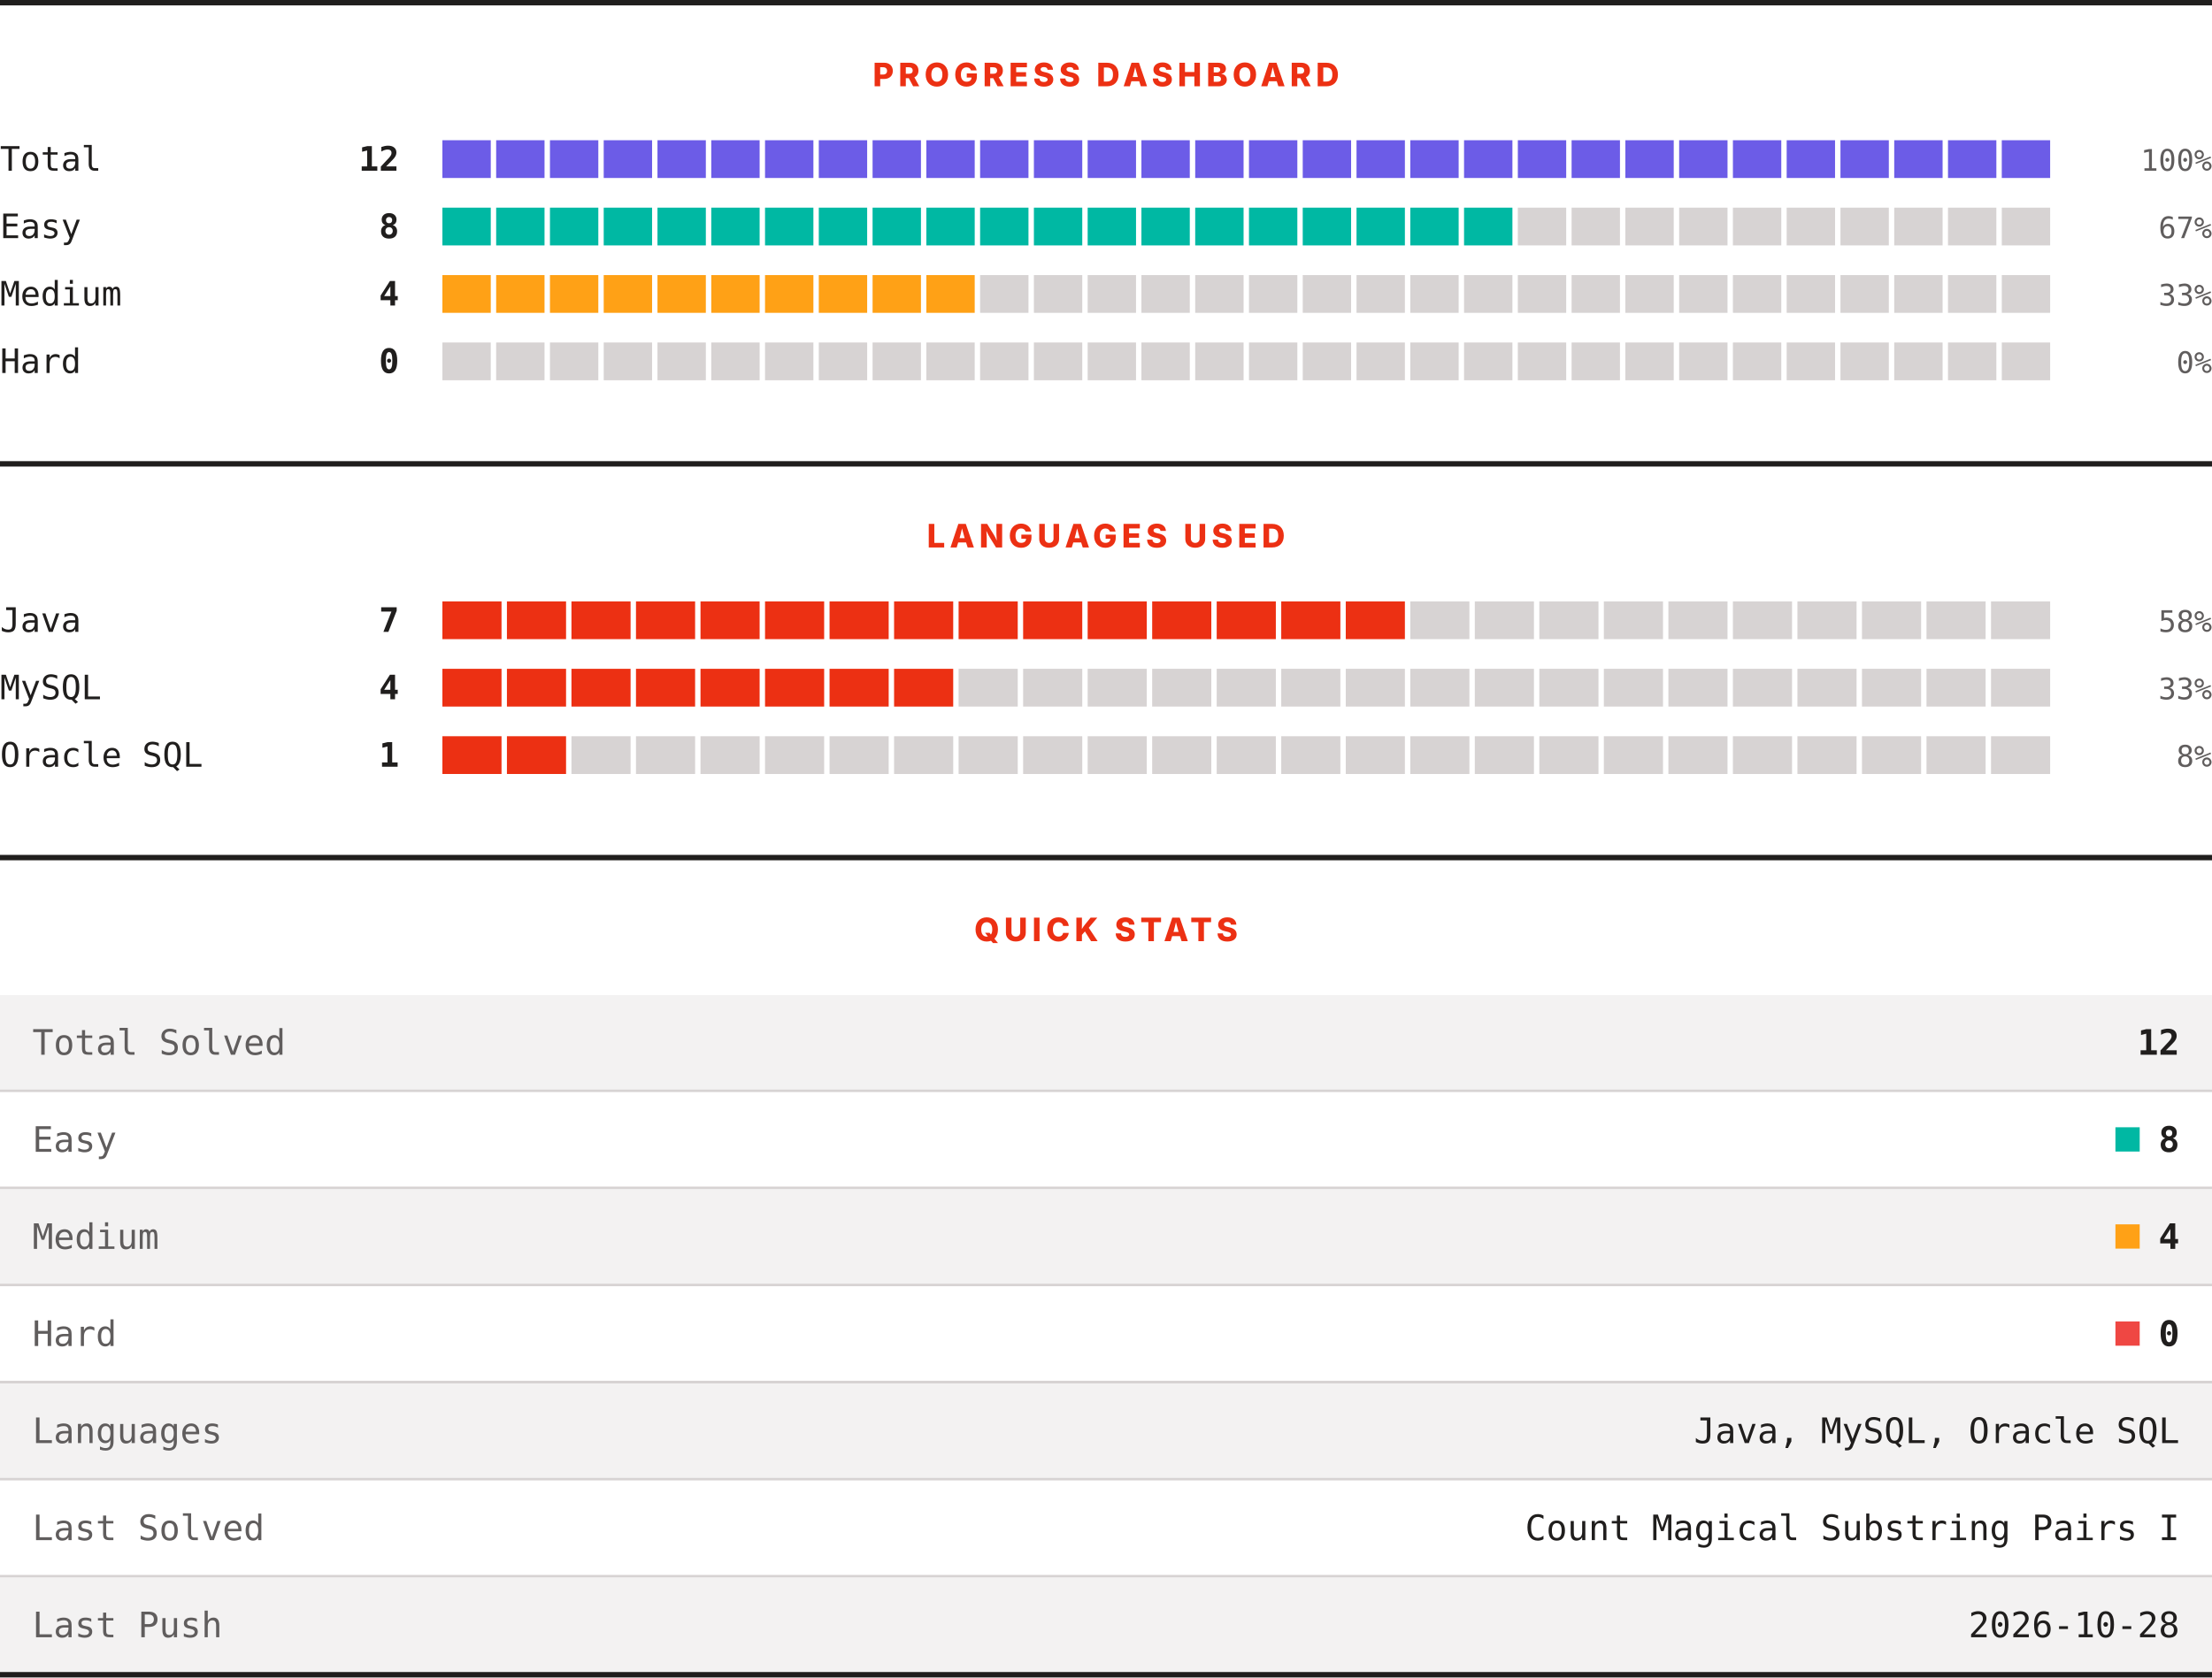
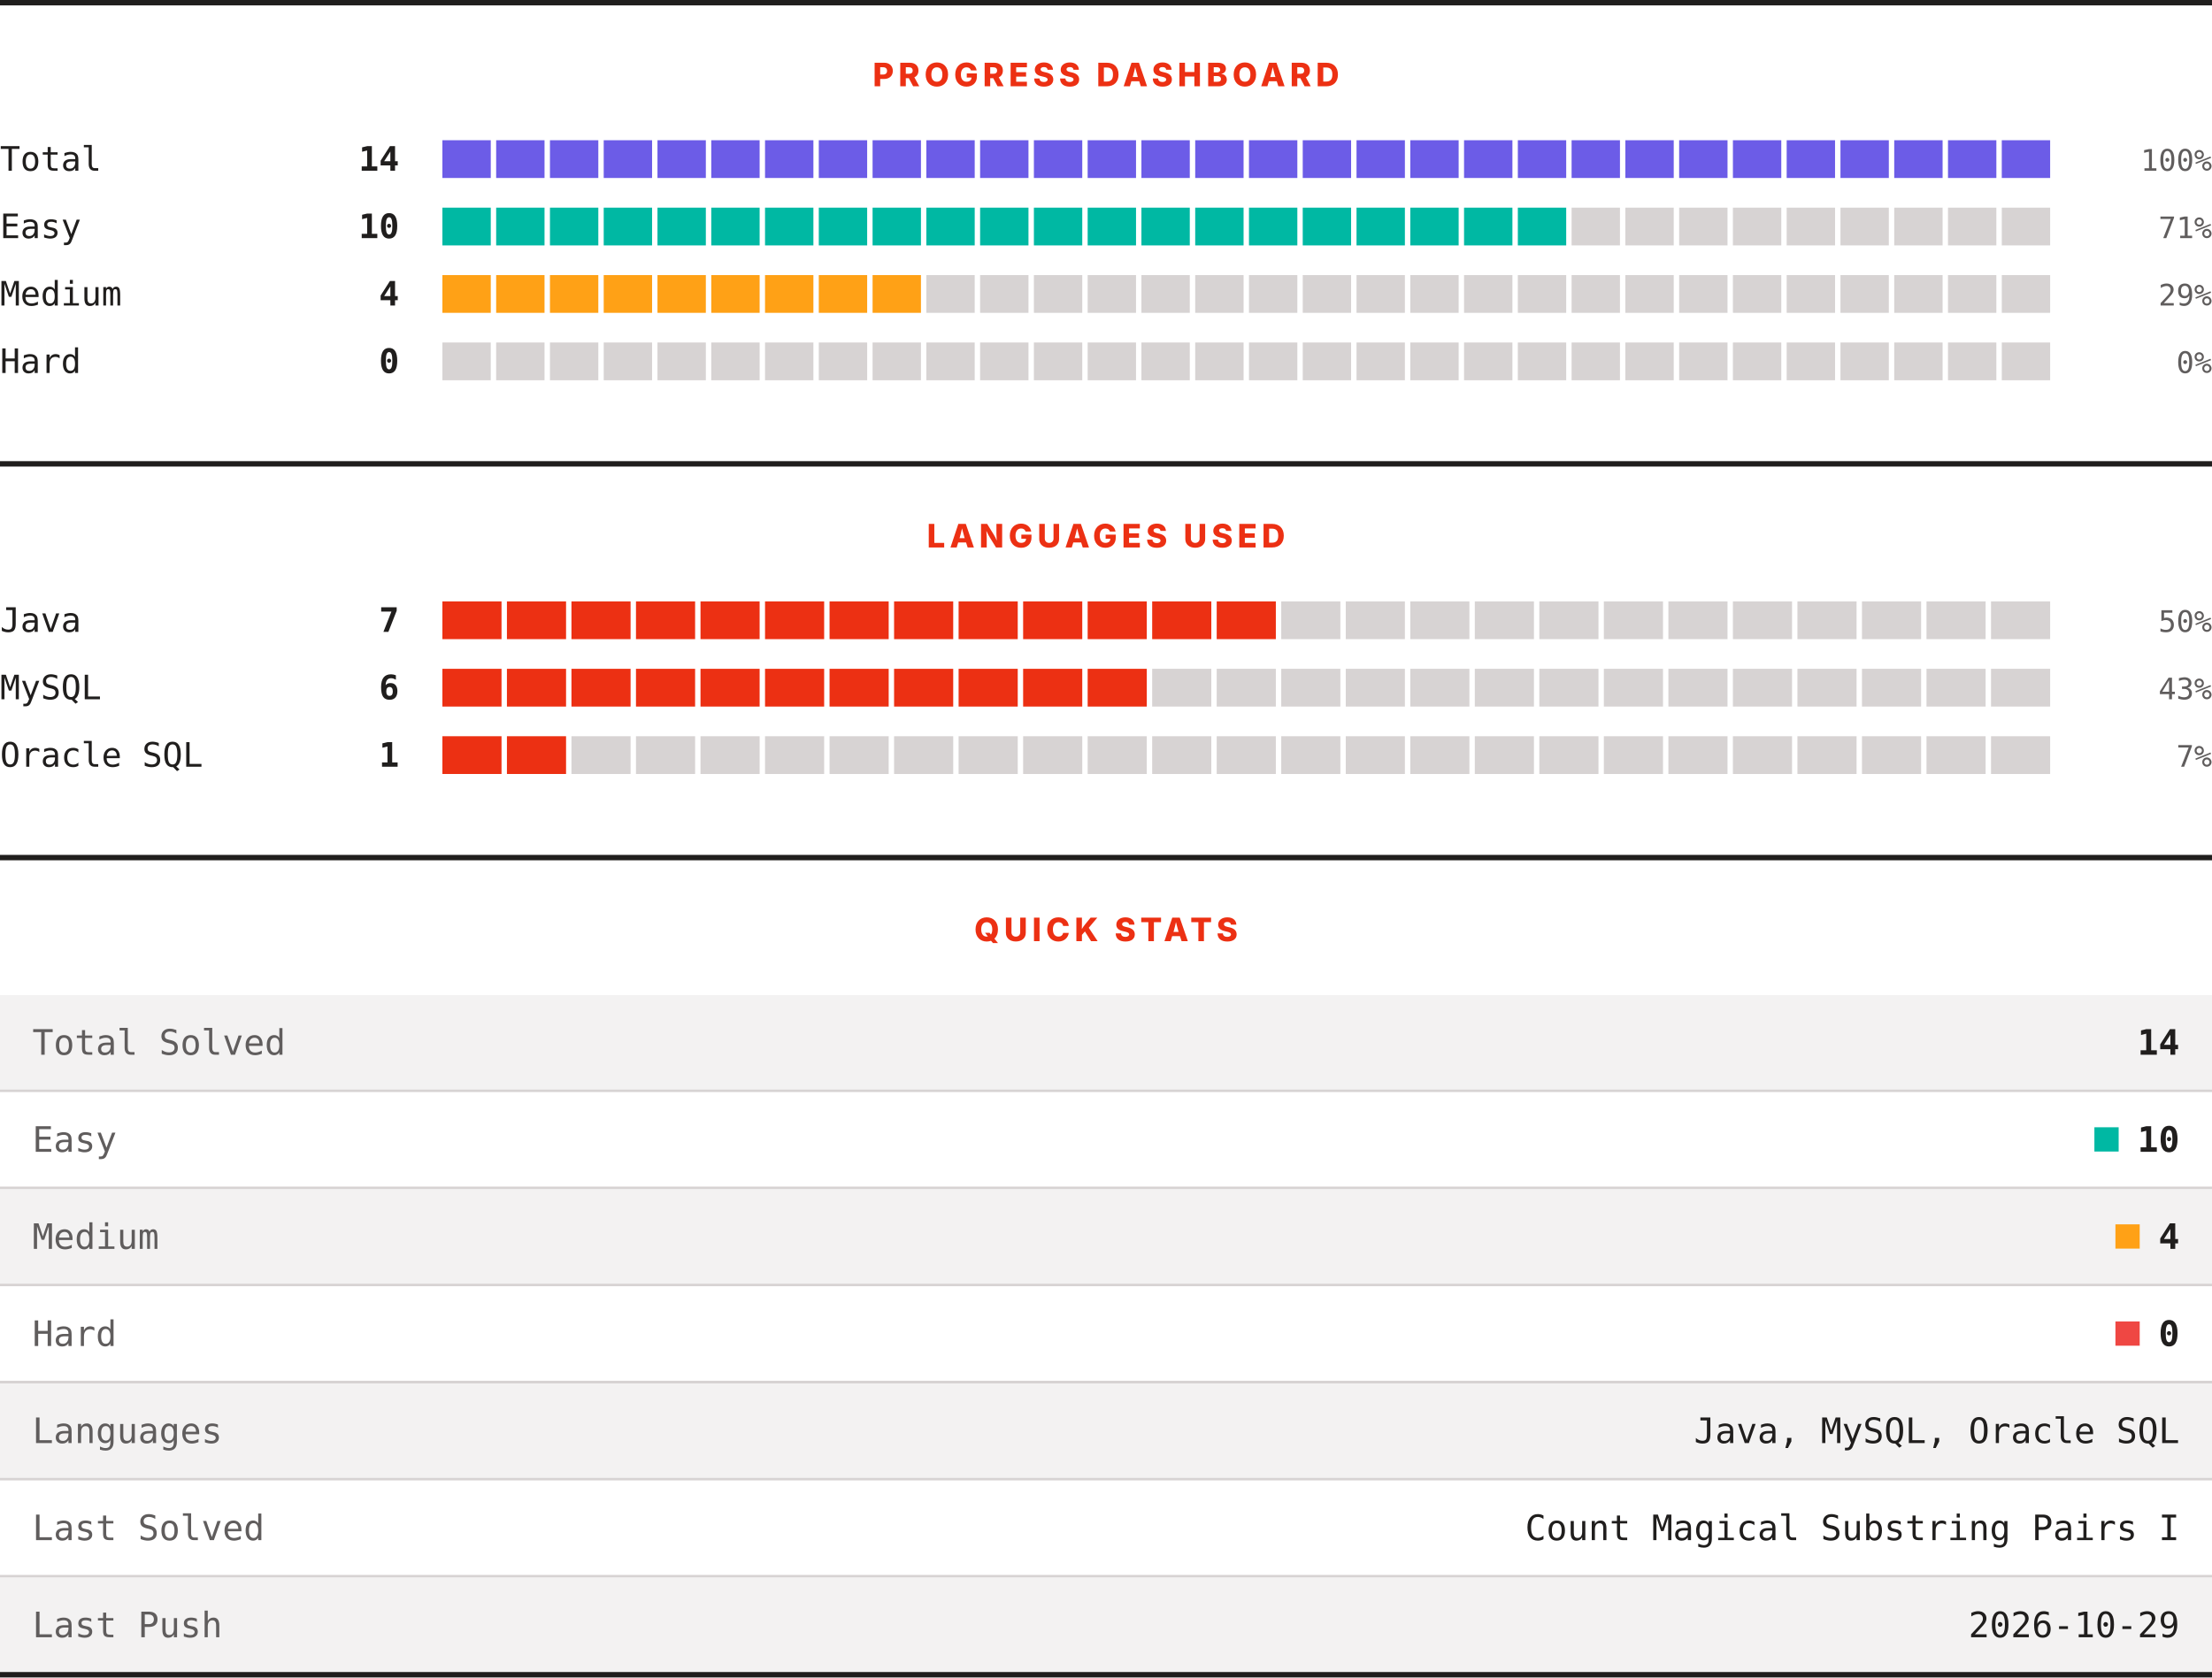
<svg xmlns="http://www.w3.org/2000/svg" width="820" height="622" viewBox="0 0 820 622" role="img" aria-label="LeetCode progress, languages and quick stats">
  <rect width="820" height="622" fill="#ffffff" />
  <rect x="0" y="0" width="820" height="2" fill="#201e1d" />
  <text x="410" y="32" text-anchor="middle" font-family="Archivo, system-ui, -apple-system, Segoe UI, sans-serif" font-size="12" font-weight="800" letter-spacing="1.68" fill="#ec3013">PROGRESS DASHBOARD</text>
  <text x="0" y="63.3" font-family="ui-monospace, SFMono-Regular, Menlo, Consolas, monospace" font-size="12.5" fill="#201e1d">Total</text>
-   <text x="148" y="63.3" text-anchor="end" font-family="ui-monospace, SFMono-Regular, Menlo, Consolas, monospace" font-size="12.5" font-weight="700" fill="#201e1d">12</text>
+   <text x="148" y="63.3" text-anchor="end" font-family="ui-monospace, SFMono-Regular, Menlo, Consolas, monospace" font-size="12.5" font-weight="700" fill="#201e1d">14</text>
  <rect x="164.00" y="52" width="17.93" height="14" fill="#6c5ce7" />
  <rect x="183.93" y="52" width="17.93" height="14" fill="#6c5ce7" />
  <rect x="203.87" y="52" width="17.93" height="14" fill="#6c5ce7" />
  <rect x="223.80" y="52" width="17.93" height="14" fill="#6c5ce7" />
  <rect x="243.73" y="52" width="17.93" height="14" fill="#6c5ce7" />
  <rect x="263.67" y="52" width="17.93" height="14" fill="#6c5ce7" />
  <rect x="283.60" y="52" width="17.93" height="14" fill="#6c5ce7" />
  <rect x="303.53" y="52" width="17.93" height="14" fill="#6c5ce7" />
  <rect x="323.47" y="52" width="17.93" height="14" fill="#6c5ce7" />
  <rect x="343.40" y="52" width="17.93" height="14" fill="#6c5ce7" />
  <rect x="363.33" y="52" width="17.93" height="14" fill="#6c5ce7" />
  <rect x="383.27" y="52" width="17.93" height="14" fill="#6c5ce7" />
  <rect x="403.20" y="52" width="17.93" height="14" fill="#6c5ce7" />
  <rect x="423.13" y="52" width="17.93" height="14" fill="#6c5ce7" />
  <rect x="443.07" y="52" width="17.93" height="14" fill="#6c5ce7" />
  <rect x="463.00" y="52" width="17.93" height="14" fill="#6c5ce7" />
  <rect x="482.93" y="52" width="17.93" height="14" fill="#6c5ce7" />
  <rect x="502.87" y="52" width="17.93" height="14" fill="#6c5ce7" />
  <rect x="522.80" y="52" width="17.93" height="14" fill="#6c5ce7" />
  <rect x="542.73" y="52" width="17.93" height="14" fill="#6c5ce7" />
  <rect x="562.67" y="52" width="17.93" height="14" fill="#6c5ce7" />
  <rect x="582.60" y="52" width="17.93" height="14" fill="#6c5ce7" />
  <rect x="602.53" y="52" width="17.93" height="14" fill="#6c5ce7" />
  <rect x="622.47" y="52" width="17.93" height="14" fill="#6c5ce7" />
  <rect x="642.40" y="52" width="17.93" height="14" fill="#6c5ce7" />
  <rect x="662.33" y="52" width="17.93" height="14" fill="#6c5ce7" />
  <rect x="682.27" y="52" width="17.93" height="14" fill="#6c5ce7" />
  <rect x="702.20" y="52" width="17.93" height="14" fill="#6c5ce7" />
  <rect x="722.13" y="52" width="17.93" height="14" fill="#6c5ce7" />
  <rect x="742.07" y="52" width="17.93" height="14" fill="#6c5ce7" />
  <text x="820" y="63.3" text-anchor="end" font-family="ui-monospace, SFMono-Regular, Menlo, Consolas, monospace" font-size="11" fill="#605d5d">100%</text>
  <text x="0" y="88.3" font-family="ui-monospace, SFMono-Regular, Menlo, Consolas, monospace" font-size="12.5" fill="#201e1d">Easy</text>
-   <text x="148" y="88.3" text-anchor="end" font-family="ui-monospace, SFMono-Regular, Menlo, Consolas, monospace" font-size="12.5" font-weight="700" fill="#201e1d">8</text>
+   <text x="148" y="88.3" text-anchor="end" font-family="ui-monospace, SFMono-Regular, Menlo, Consolas, monospace" font-size="12.5" font-weight="700" fill="#201e1d">10</text>
  <rect x="164.00" y="77" width="17.93" height="14" fill="#00b8a3" />
  <rect x="183.93" y="77" width="17.93" height="14" fill="#00b8a3" />
  <rect x="203.87" y="77" width="17.93" height="14" fill="#00b8a3" />
  <rect x="223.80" y="77" width="17.93" height="14" fill="#00b8a3" />
  <rect x="243.73" y="77" width="17.93" height="14" fill="#00b8a3" />
  <rect x="263.67" y="77" width="17.93" height="14" fill="#00b8a3" />
  <rect x="283.60" y="77" width="17.93" height="14" fill="#00b8a3" />
  <rect x="303.53" y="77" width="17.93" height="14" fill="#00b8a3" />
  <rect x="323.47" y="77" width="17.93" height="14" fill="#00b8a3" />
  <rect x="343.40" y="77" width="17.93" height="14" fill="#00b8a3" />
  <rect x="363.33" y="77" width="17.93" height="14" fill="#00b8a3" />
  <rect x="383.27" y="77" width="17.93" height="14" fill="#00b8a3" />
  <rect x="403.20" y="77" width="17.93" height="14" fill="#00b8a3" />
  <rect x="423.13" y="77" width="17.93" height="14" fill="#00b8a3" />
  <rect x="443.07" y="77" width="17.93" height="14" fill="#00b8a3" />
  <rect x="463.00" y="77" width="17.93" height="14" fill="#00b8a3" />
  <rect x="482.93" y="77" width="17.93" height="14" fill="#00b8a3" />
  <rect x="502.87" y="77" width="17.93" height="14" fill="#00b8a3" />
  <rect x="522.80" y="77" width="17.93" height="14" fill="#00b8a3" />
  <rect x="542.73" y="77" width="17.93" height="14" fill="#00b8a3" />
-   <rect x="562.67" y="77" width="17.93" height="14" fill="#d7d3d3" />
+   <rect x="562.67" y="77" width="17.93" height="14" fill="#00b8a3" />
  <rect x="582.60" y="77" width="17.93" height="14" fill="#d7d3d3" />
  <rect x="602.53" y="77" width="17.93" height="14" fill="#d7d3d3" />
  <rect x="622.47" y="77" width="17.93" height="14" fill="#d7d3d3" />
  <rect x="642.40" y="77" width="17.93" height="14" fill="#d7d3d3" />
  <rect x="662.33" y="77" width="17.93" height="14" fill="#d7d3d3" />
  <rect x="682.27" y="77" width="17.93" height="14" fill="#d7d3d3" />
  <rect x="702.20" y="77" width="17.93" height="14" fill="#d7d3d3" />
  <rect x="722.13" y="77" width="17.93" height="14" fill="#d7d3d3" />
  <rect x="742.07" y="77" width="17.93" height="14" fill="#d7d3d3" />
-   <text x="820" y="88.3" text-anchor="end" font-family="ui-monospace, SFMono-Regular, Menlo, Consolas, monospace" font-size="11" fill="#605d5d">67%</text>
+   <text x="820" y="88.3" text-anchor="end" font-family="ui-monospace, SFMono-Regular, Menlo, Consolas, monospace" font-size="11" fill="#605d5d">71%</text>
  <text x="0" y="113.3" font-family="ui-monospace, SFMono-Regular, Menlo, Consolas, monospace" font-size="12.5" fill="#201e1d">Medium</text>
  <text x="148" y="113.3" text-anchor="end" font-family="ui-monospace, SFMono-Regular, Menlo, Consolas, monospace" font-size="12.5" font-weight="700" fill="#201e1d">4</text>
  <rect x="164.00" y="102" width="17.93" height="14" fill="#ffa116" />
  <rect x="183.93" y="102" width="17.93" height="14" fill="#ffa116" />
  <rect x="203.87" y="102" width="17.93" height="14" fill="#ffa116" />
  <rect x="223.80" y="102" width="17.93" height="14" fill="#ffa116" />
  <rect x="243.73" y="102" width="17.93" height="14" fill="#ffa116" />
  <rect x="263.67" y="102" width="17.93" height="14" fill="#ffa116" />
  <rect x="283.60" y="102" width="17.93" height="14" fill="#ffa116" />
  <rect x="303.53" y="102" width="17.93" height="14" fill="#ffa116" />
  <rect x="323.47" y="102" width="17.93" height="14" fill="#ffa116" />
-   <rect x="343.40" y="102" width="17.93" height="14" fill="#ffa116" />
+   <rect x="343.40" y="102" width="17.93" height="14" fill="#d7d3d3" />
  <rect x="363.33" y="102" width="17.93" height="14" fill="#d7d3d3" />
  <rect x="383.27" y="102" width="17.93" height="14" fill="#d7d3d3" />
  <rect x="403.20" y="102" width="17.93" height="14" fill="#d7d3d3" />
  <rect x="423.13" y="102" width="17.93" height="14" fill="#d7d3d3" />
  <rect x="443.07" y="102" width="17.93" height="14" fill="#d7d3d3" />
  <rect x="463.00" y="102" width="17.93" height="14" fill="#d7d3d3" />
  <rect x="482.93" y="102" width="17.93" height="14" fill="#d7d3d3" />
  <rect x="502.87" y="102" width="17.93" height="14" fill="#d7d3d3" />
  <rect x="522.80" y="102" width="17.93" height="14" fill="#d7d3d3" />
  <rect x="542.73" y="102" width="17.93" height="14" fill="#d7d3d3" />
  <rect x="562.67" y="102" width="17.93" height="14" fill="#d7d3d3" />
  <rect x="582.60" y="102" width="17.93" height="14" fill="#d7d3d3" />
  <rect x="602.53" y="102" width="17.93" height="14" fill="#d7d3d3" />
  <rect x="622.47" y="102" width="17.93" height="14" fill="#d7d3d3" />
  <rect x="642.40" y="102" width="17.93" height="14" fill="#d7d3d3" />
  <rect x="662.33" y="102" width="17.93" height="14" fill="#d7d3d3" />
  <rect x="682.27" y="102" width="17.93" height="14" fill="#d7d3d3" />
  <rect x="702.20" y="102" width="17.93" height="14" fill="#d7d3d3" />
  <rect x="722.13" y="102" width="17.93" height="14" fill="#d7d3d3" />
  <rect x="742.07" y="102" width="17.93" height="14" fill="#d7d3d3" />
-   <text x="820" y="113.3" text-anchor="end" font-family="ui-monospace, SFMono-Regular, Menlo, Consolas, monospace" font-size="11" fill="#605d5d">33%</text>
+   <text x="820" y="113.3" text-anchor="end" font-family="ui-monospace, SFMono-Regular, Menlo, Consolas, monospace" font-size="11" fill="#605d5d">29%</text>
  <text x="0" y="138.3" font-family="ui-monospace, SFMono-Regular, Menlo, Consolas, monospace" font-size="12.5" fill="#201e1d">Hard</text>
  <text x="148" y="138.3" text-anchor="end" font-family="ui-monospace, SFMono-Regular, Menlo, Consolas, monospace" font-size="12.5" font-weight="700" fill="#201e1d">0</text>
  <rect x="164.00" y="127" width="17.93" height="14" fill="#d7d3d3" />
  <rect x="183.93" y="127" width="17.93" height="14" fill="#d7d3d3" />
  <rect x="203.87" y="127" width="17.93" height="14" fill="#d7d3d3" />
  <rect x="223.80" y="127" width="17.93" height="14" fill="#d7d3d3" />
  <rect x="243.73" y="127" width="17.93" height="14" fill="#d7d3d3" />
  <rect x="263.67" y="127" width="17.93" height="14" fill="#d7d3d3" />
  <rect x="283.60" y="127" width="17.93" height="14" fill="#d7d3d3" />
  <rect x="303.53" y="127" width="17.93" height="14" fill="#d7d3d3" />
  <rect x="323.47" y="127" width="17.93" height="14" fill="#d7d3d3" />
  <rect x="343.40" y="127" width="17.93" height="14" fill="#d7d3d3" />
  <rect x="363.33" y="127" width="17.93" height="14" fill="#d7d3d3" />
  <rect x="383.27" y="127" width="17.93" height="14" fill="#d7d3d3" />
  <rect x="403.20" y="127" width="17.93" height="14" fill="#d7d3d3" />
  <rect x="423.13" y="127" width="17.93" height="14" fill="#d7d3d3" />
  <rect x="443.07" y="127" width="17.93" height="14" fill="#d7d3d3" />
  <rect x="463.00" y="127" width="17.93" height="14" fill="#d7d3d3" />
  <rect x="482.93" y="127" width="17.93" height="14" fill="#d7d3d3" />
  <rect x="502.87" y="127" width="17.93" height="14" fill="#d7d3d3" />
  <rect x="522.80" y="127" width="17.93" height="14" fill="#d7d3d3" />
  <rect x="542.73" y="127" width="17.93" height="14" fill="#d7d3d3" />
  <rect x="562.67" y="127" width="17.93" height="14" fill="#d7d3d3" />
  <rect x="582.60" y="127" width="17.93" height="14" fill="#d7d3d3" />
  <rect x="602.53" y="127" width="17.93" height="14" fill="#d7d3d3" />
  <rect x="622.47" y="127" width="17.93" height="14" fill="#d7d3d3" />
  <rect x="642.40" y="127" width="17.93" height="14" fill="#d7d3d3" />
  <rect x="662.33" y="127" width="17.93" height="14" fill="#d7d3d3" />
  <rect x="682.27" y="127" width="17.93" height="14" fill="#d7d3d3" />
  <rect x="702.20" y="127" width="17.93" height="14" fill="#d7d3d3" />
  <rect x="722.13" y="127" width="17.93" height="14" fill="#d7d3d3" />
  <rect x="742.07" y="127" width="17.93" height="14" fill="#d7d3d3" />
  <text x="820" y="138.3" text-anchor="end" font-family="ui-monospace, SFMono-Regular, Menlo, Consolas, monospace" font-size="11" fill="#605d5d">0%</text>
  <rect x="0" y="171" width="820" height="2" fill="#201e1d" />
  <text x="410" y="203" text-anchor="middle" font-family="Archivo, system-ui, -apple-system, Segoe UI, sans-serif" font-size="12" font-weight="800" letter-spacing="1.68" fill="#ec3013">LANGUAGES USED</text>
  <text x="0" y="234.3" font-family="ui-monospace, SFMono-Regular, Menlo, Consolas, monospace" font-size="12.5" fill="#201e1d">Java</text>
  <text x="148" y="234.3" text-anchor="end" font-family="ui-monospace, SFMono-Regular, Menlo, Consolas, monospace" font-size="12.5" font-weight="700" fill="#201e1d">7</text>
  <rect x="164.00" y="223" width="21.92" height="14" fill="#ec3013" />
  <rect x="187.92" y="223" width="21.92" height="14" fill="#ec3013" />
  <rect x="211.84" y="223" width="21.92" height="14" fill="#ec3013" />
  <rect x="235.76" y="223" width="21.92" height="14" fill="#ec3013" />
  <rect x="259.68" y="223" width="21.92" height="14" fill="#ec3013" />
  <rect x="283.60" y="223" width="21.92" height="14" fill="#ec3013" />
  <rect x="307.52" y="223" width="21.92" height="14" fill="#ec3013" />
  <rect x="331.44" y="223" width="21.92" height="14" fill="#ec3013" />
  <rect x="355.36" y="223" width="21.92" height="14" fill="#ec3013" />
  <rect x="379.28" y="223" width="21.92" height="14" fill="#ec3013" />
  <rect x="403.20" y="223" width="21.92" height="14" fill="#ec3013" />
  <rect x="427.12" y="223" width="21.92" height="14" fill="#ec3013" />
  <rect x="451.04" y="223" width="21.92" height="14" fill="#ec3013" />
-   <rect x="474.96" y="223" width="21.92" height="14" fill="#ec3013" />
-   <rect x="498.88" y="223" width="21.92" height="14" fill="#ec3013" />
+   <rect x="474.96" y="223" width="21.92" height="14" fill="#d7d3d3" />
+   <rect x="498.88" y="223" width="21.92" height="14" fill="#d7d3d3" />
  <rect x="522.80" y="223" width="21.92" height="14" fill="#d7d3d3" />
  <rect x="546.72" y="223" width="21.92" height="14" fill="#d7d3d3" />
  <rect x="570.64" y="223" width="21.92" height="14" fill="#d7d3d3" />
  <rect x="594.56" y="223" width="21.92" height="14" fill="#d7d3d3" />
  <rect x="618.48" y="223" width="21.92" height="14" fill="#d7d3d3" />
  <rect x="642.40" y="223" width="21.92" height="14" fill="#d7d3d3" />
  <rect x="666.32" y="223" width="21.92" height="14" fill="#d7d3d3" />
  <rect x="690.24" y="223" width="21.92" height="14" fill="#d7d3d3" />
  <rect x="714.16" y="223" width="21.92" height="14" fill="#d7d3d3" />
  <rect x="738.08" y="223" width="21.92" height="14" fill="#d7d3d3" />
-   <text x="820" y="234.3" text-anchor="end" font-family="ui-monospace, SFMono-Regular, Menlo, Consolas, monospace" font-size="11" fill="#605d5d">58%</text>
+   <text x="820" y="234.3" text-anchor="end" font-family="ui-monospace, SFMono-Regular, Menlo, Consolas, monospace" font-size="11" fill="#605d5d">50%</text>
  <text x="0" y="259.3" font-family="ui-monospace, SFMono-Regular, Menlo, Consolas, monospace" font-size="12.5" fill="#201e1d">MySQL</text>
-   <text x="148" y="259.3" text-anchor="end" font-family="ui-monospace, SFMono-Regular, Menlo, Consolas, monospace" font-size="12.5" font-weight="700" fill="#201e1d">4</text>
+   <text x="148" y="259.3" text-anchor="end" font-family="ui-monospace, SFMono-Regular, Menlo, Consolas, monospace" font-size="12.5" font-weight="700" fill="#201e1d">6</text>
  <rect x="164.00" y="248" width="21.92" height="14" fill="#ec3013" />
  <rect x="187.92" y="248" width="21.92" height="14" fill="#ec3013" />
  <rect x="211.84" y="248" width="21.92" height="14" fill="#ec3013" />
  <rect x="235.76" y="248" width="21.92" height="14" fill="#ec3013" />
  <rect x="259.68" y="248" width="21.92" height="14" fill="#ec3013" />
  <rect x="283.60" y="248" width="21.92" height="14" fill="#ec3013" />
  <rect x="307.52" y="248" width="21.92" height="14" fill="#ec3013" />
  <rect x="331.44" y="248" width="21.92" height="14" fill="#ec3013" />
-   <rect x="355.36" y="248" width="21.92" height="14" fill="#d7d3d3" />
-   <rect x="379.28" y="248" width="21.92" height="14" fill="#d7d3d3" />
-   <rect x="403.20" y="248" width="21.92" height="14" fill="#d7d3d3" />
+   <rect x="355.36" y="248" width="21.92" height="14" fill="#ec3013" />
+   <rect x="379.28" y="248" width="21.92" height="14" fill="#ec3013" />
+   <rect x="403.20" y="248" width="21.92" height="14" fill="#ec3013" />
  <rect x="427.12" y="248" width="21.92" height="14" fill="#d7d3d3" />
  <rect x="451.04" y="248" width="21.92" height="14" fill="#d7d3d3" />
  <rect x="474.96" y="248" width="21.92" height="14" fill="#d7d3d3" />
  <rect x="498.88" y="248" width="21.92" height="14" fill="#d7d3d3" />
  <rect x="522.80" y="248" width="21.92" height="14" fill="#d7d3d3" />
  <rect x="546.72" y="248" width="21.92" height="14" fill="#d7d3d3" />
  <rect x="570.64" y="248" width="21.92" height="14" fill="#d7d3d3" />
  <rect x="594.56" y="248" width="21.92" height="14" fill="#d7d3d3" />
  <rect x="618.48" y="248" width="21.92" height="14" fill="#d7d3d3" />
  <rect x="642.40" y="248" width="21.92" height="14" fill="#d7d3d3" />
  <rect x="666.32" y="248" width="21.92" height="14" fill="#d7d3d3" />
  <rect x="690.24" y="248" width="21.92" height="14" fill="#d7d3d3" />
  <rect x="714.16" y="248" width="21.92" height="14" fill="#d7d3d3" />
  <rect x="738.08" y="248" width="21.92" height="14" fill="#d7d3d3" />
-   <text x="820" y="259.3" text-anchor="end" font-family="ui-monospace, SFMono-Regular, Menlo, Consolas, monospace" font-size="11" fill="#605d5d">33%</text>
+   <text x="820" y="259.3" text-anchor="end" font-family="ui-monospace, SFMono-Regular, Menlo, Consolas, monospace" font-size="11" fill="#605d5d">43%</text>
  <text x="0" y="284.3" font-family="ui-monospace, SFMono-Regular, Menlo, Consolas, monospace" font-size="12.5" fill="#201e1d">Oracle SQL</text>
  <text x="148" y="284.3" text-anchor="end" font-family="ui-monospace, SFMono-Regular, Menlo, Consolas, monospace" font-size="12.5" font-weight="700" fill="#201e1d">1</text>
  <rect x="164.00" y="273" width="21.92" height="14" fill="#ec3013" />
  <rect x="187.92" y="273" width="21.92" height="14" fill="#ec3013" />
  <rect x="211.84" y="273" width="21.92" height="14" fill="#d7d3d3" />
  <rect x="235.76" y="273" width="21.92" height="14" fill="#d7d3d3" />
  <rect x="259.68" y="273" width="21.92" height="14" fill="#d7d3d3" />
  <rect x="283.60" y="273" width="21.92" height="14" fill="#d7d3d3" />
  <rect x="307.52" y="273" width="21.92" height="14" fill="#d7d3d3" />
  <rect x="331.44" y="273" width="21.92" height="14" fill="#d7d3d3" />
  <rect x="355.36" y="273" width="21.92" height="14" fill="#d7d3d3" />
  <rect x="379.28" y="273" width="21.92" height="14" fill="#d7d3d3" />
  <rect x="403.20" y="273" width="21.92" height="14" fill="#d7d3d3" />
  <rect x="427.12" y="273" width="21.92" height="14" fill="#d7d3d3" />
  <rect x="451.04" y="273" width="21.92" height="14" fill="#d7d3d3" />
  <rect x="474.96" y="273" width="21.92" height="14" fill="#d7d3d3" />
  <rect x="498.88" y="273" width="21.92" height="14" fill="#d7d3d3" />
  <rect x="522.80" y="273" width="21.92" height="14" fill="#d7d3d3" />
  <rect x="546.72" y="273" width="21.92" height="14" fill="#d7d3d3" />
  <rect x="570.64" y="273" width="21.92" height="14" fill="#d7d3d3" />
  <rect x="594.56" y="273" width="21.92" height="14" fill="#d7d3d3" />
  <rect x="618.48" y="273" width="21.92" height="14" fill="#d7d3d3" />
  <rect x="642.40" y="273" width="21.92" height="14" fill="#d7d3d3" />
  <rect x="666.32" y="273" width="21.92" height="14" fill="#d7d3d3" />
  <rect x="690.24" y="273" width="21.92" height="14" fill="#d7d3d3" />
  <rect x="714.16" y="273" width="21.92" height="14" fill="#d7d3d3" />
  <rect x="738.08" y="273" width="21.92" height="14" fill="#d7d3d3" />
-   <text x="820" y="284.3" text-anchor="end" font-family="ui-monospace, SFMono-Regular, Menlo, Consolas, monospace" font-size="11" fill="#605d5d">8%</text>
+   <text x="820" y="284.3" text-anchor="end" font-family="ui-monospace, SFMono-Regular, Menlo, Consolas, monospace" font-size="11" fill="#605d5d">7%</text>
  <rect x="0" y="317" width="820" height="2" fill="#201e1d" />
  <text x="410" y="349" text-anchor="middle" font-family="Archivo, system-ui, -apple-system, Segoe UI, sans-serif" font-size="12" font-weight="800" letter-spacing="1.68" fill="#ec3013">QUICK STATS</text>
  <rect x="0" y="369" width="820" height="35" fill="#f3f2f2" />
  <text x="12" y="391.1" font-family="ui-monospace, SFMono-Regular, Menlo, Consolas, monospace" font-size="13" fill="#605d5d">Total Solved</text>
-   <text x="808" y="391.1" text-anchor="end" font-family="ui-monospace, SFMono-Regular, Menlo, Consolas, monospace" font-size="13" font-weight="700" fill="#201e1d">12</text>
+   <text x="808" y="391.1" text-anchor="end" font-family="ui-monospace, SFMono-Regular, Menlo, Consolas, monospace" font-size="13" font-weight="700" fill="#201e1d">14</text>
  <rect x="0" y="404" width="820" height="1" fill="#d7d3d3" />
  <rect x="0" y="405" width="820" height="35" fill="#ffffff" />
  <text x="12" y="427.1" font-family="ui-monospace, SFMono-Regular, Menlo, Consolas, monospace" font-size="13" fill="#605d5d">Easy</text>
-   <rect x="784.2" y="418" width="9" height="9" fill="#00b8a3" />
-   <text x="808" y="427.1" text-anchor="end" font-family="ui-monospace, SFMono-Regular, Menlo, Consolas, monospace" font-size="13" font-weight="700" fill="#201e1d">8</text>
+   <rect x="776.4" y="418" width="9" height="9" fill="#00b8a3" />
+   <text x="808" y="427.1" text-anchor="end" font-family="ui-monospace, SFMono-Regular, Menlo, Consolas, monospace" font-size="13" font-weight="700" fill="#201e1d">10</text>
  <rect x="0" y="440" width="820" height="1" fill="#d7d3d3" />
  <rect x="0" y="441" width="820" height="35" fill="#f3f2f2" />
  <text x="12" y="463.1" font-family="ui-monospace, SFMono-Regular, Menlo, Consolas, monospace" font-size="13" fill="#605d5d">Medium</text>
  <rect x="784.2" y="454" width="9" height="9" fill="#ffa116" />
  <text x="808" y="463.1" text-anchor="end" font-family="ui-monospace, SFMono-Regular, Menlo, Consolas, monospace" font-size="13" font-weight="700" fill="#201e1d">4</text>
  <rect x="0" y="476" width="820" height="1" fill="#d7d3d3" />
  <rect x="0" y="477" width="820" height="35" fill="#ffffff" />
  <text x="12" y="499.1" font-family="ui-monospace, SFMono-Regular, Menlo, Consolas, monospace" font-size="13" fill="#605d5d">Hard</text>
  <rect x="784.2" y="490" width="9" height="9" fill="#ef4743" />
  <text x="808" y="499.1" text-anchor="end" font-family="ui-monospace, SFMono-Regular, Menlo, Consolas, monospace" font-size="13" font-weight="700" fill="#201e1d">0</text>
  <rect x="0" y="512" width="820" height="1" fill="#d7d3d3" />
  <rect x="0" y="513" width="820" height="35" fill="#f3f2f2" />
  <text x="12" y="535.1" font-family="ui-monospace, SFMono-Regular, Menlo, Consolas, monospace" font-size="13" fill="#605d5d">Languages</text>
  <text x="808" y="535.1" text-anchor="end" font-family="ui-monospace, SFMono-Regular, Menlo, Consolas, monospace" font-size="13" fill="#201e1d">Java, MySQL, Oracle SQL</text>
  <rect x="0" y="548" width="820" height="1" fill="#d7d3d3" />
  <rect x="0" y="549" width="820" height="35" fill="#ffffff" />
  <text x="12" y="571.1" font-family="ui-monospace, SFMono-Regular, Menlo, Consolas, monospace" font-size="13" fill="#605d5d">Last Solved</text>
  <text x="808" y="571.1" text-anchor="end" font-family="ui-monospace, SFMono-Regular, Menlo, Consolas, monospace" font-size="13" fill="#201e1d">Count Magical Substring Pairs I</text>
  <rect x="0" y="584" width="820" height="1" fill="#d7d3d3" />
  <rect x="0" y="585" width="820" height="35" fill="#f3f2f2" />
  <text x="12" y="607.1" font-family="ui-monospace, SFMono-Regular, Menlo, Consolas, monospace" font-size="13" fill="#605d5d">Last Push</text>
-   <text x="808" y="607.1" text-anchor="end" font-family="ui-monospace, SFMono-Regular, Menlo, Consolas, monospace" font-size="13" fill="#201e1d">2026-10-28</text>
+   <text x="808" y="607.1" text-anchor="end" font-family="ui-monospace, SFMono-Regular, Menlo, Consolas, monospace" font-size="13" fill="#201e1d">2026-10-29</text>
  <rect x="0" y="620" width="820" height="2" fill="#201e1d" />
</svg>
